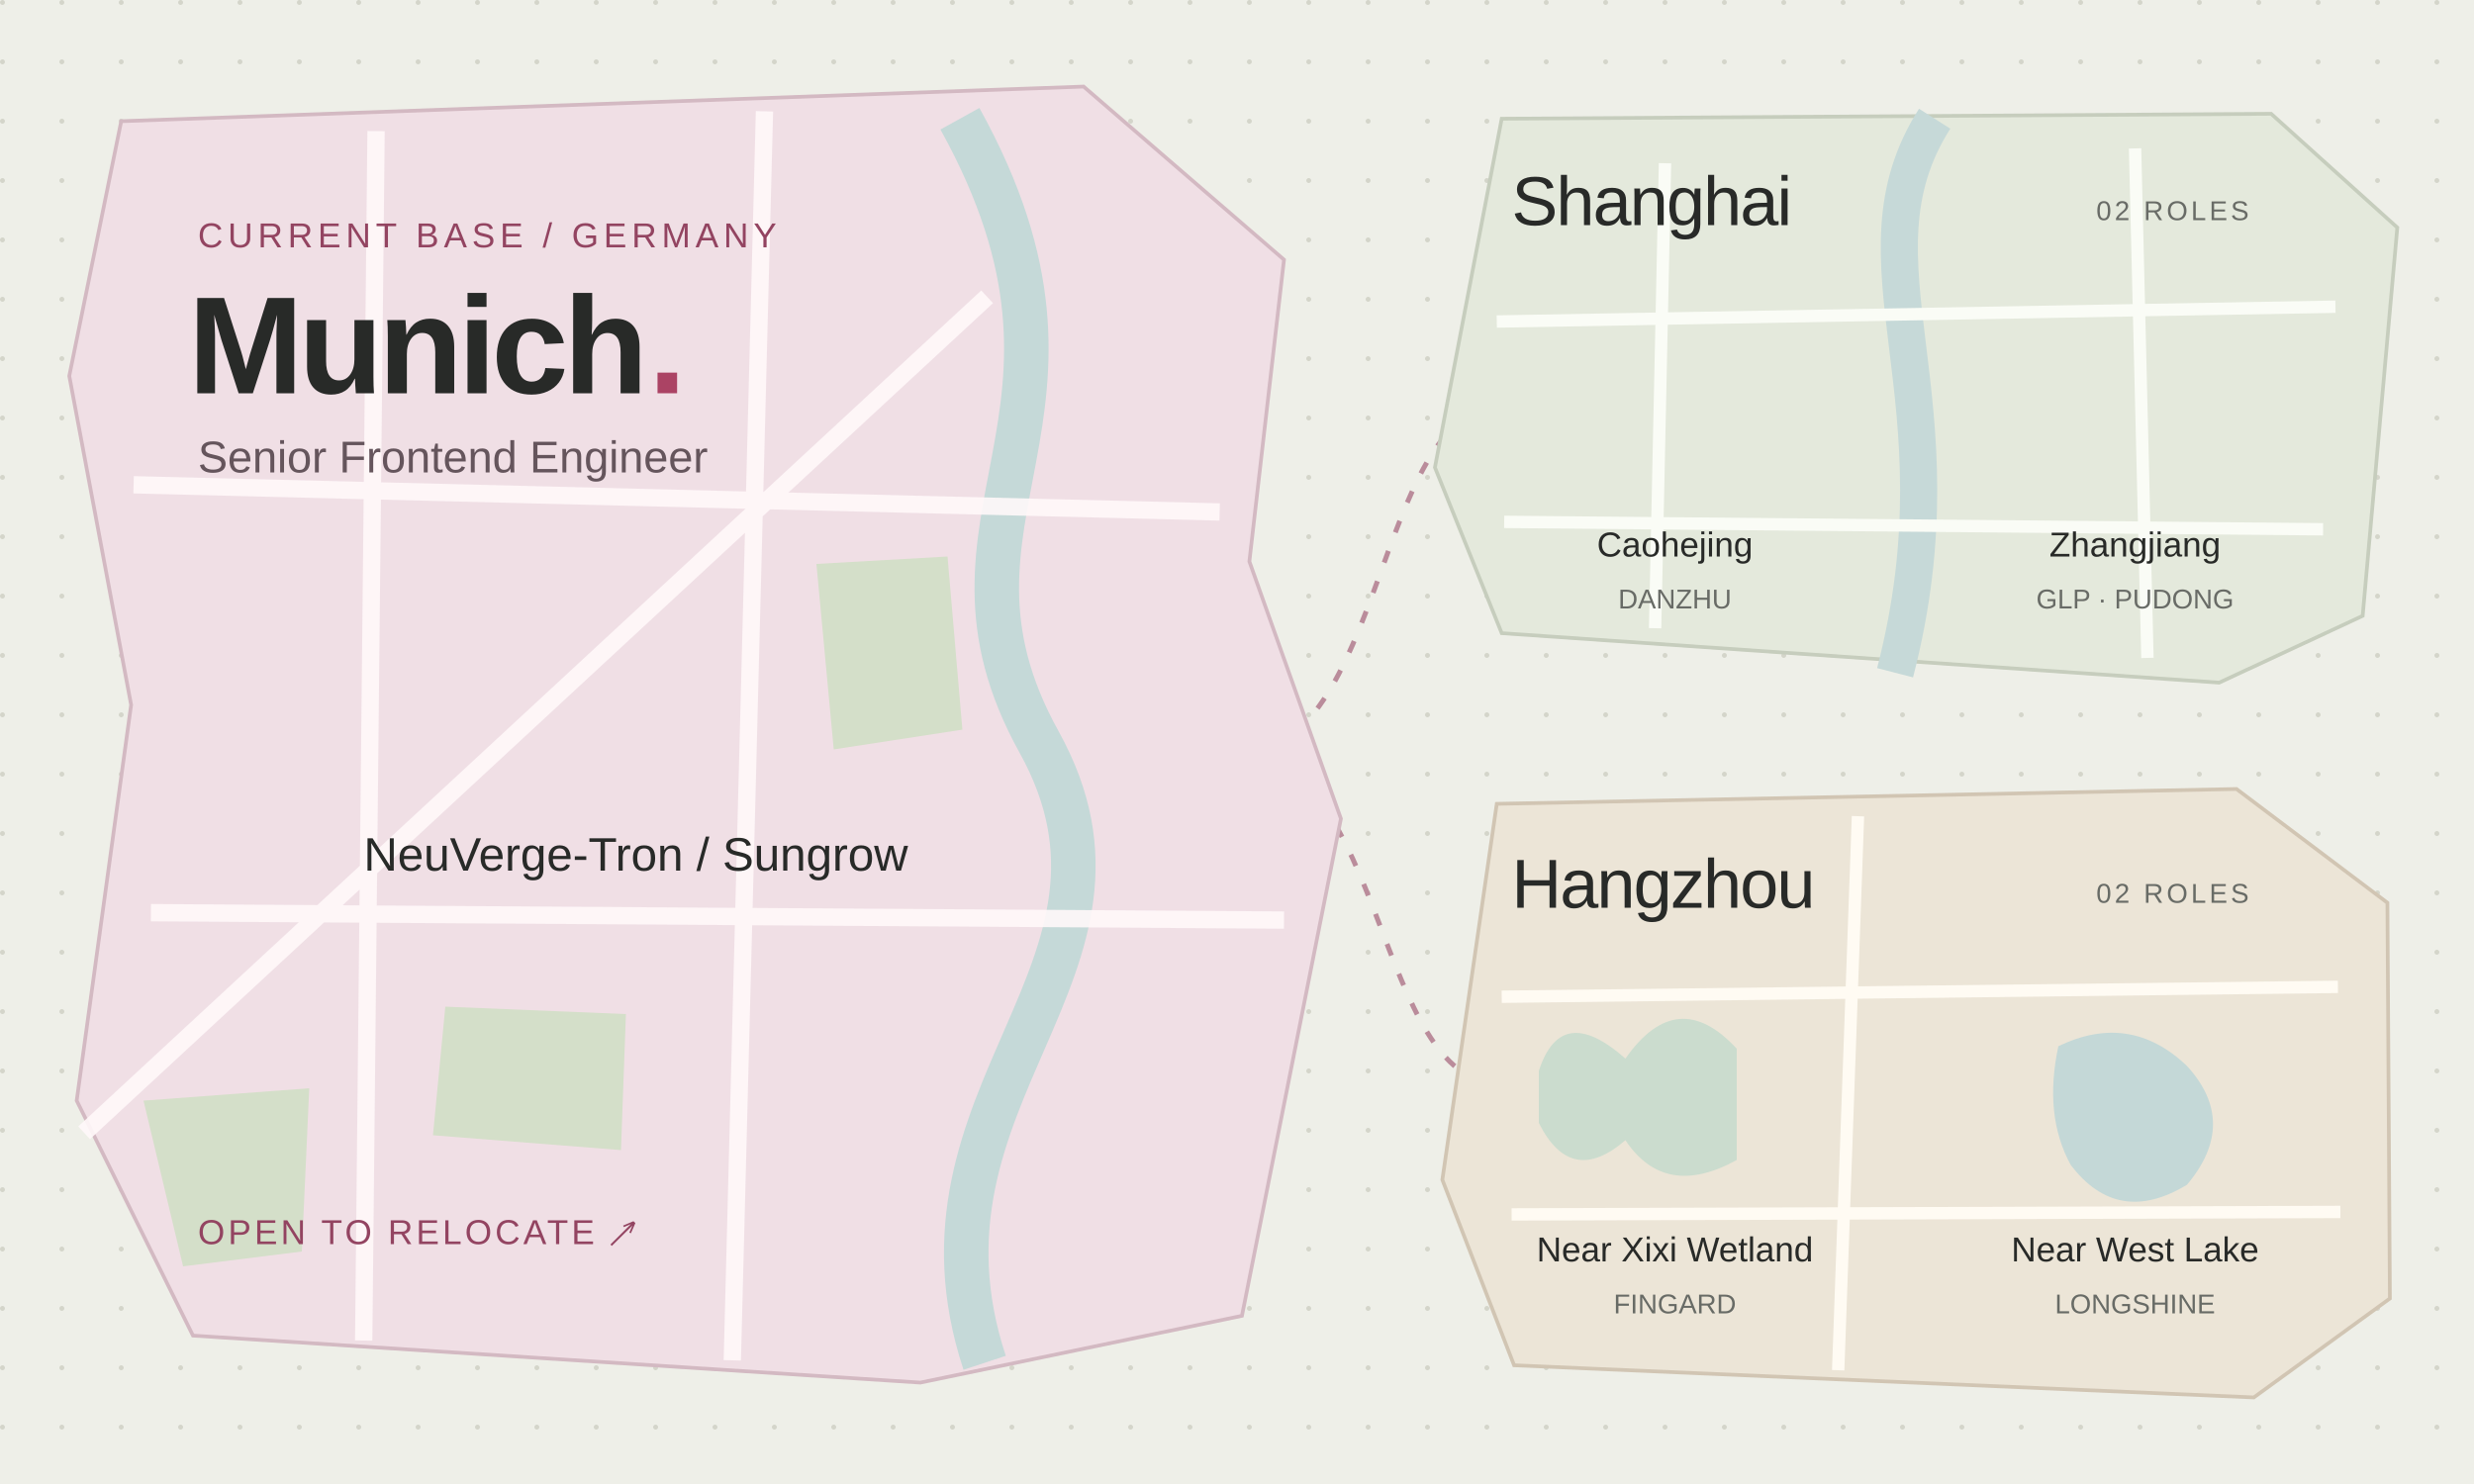
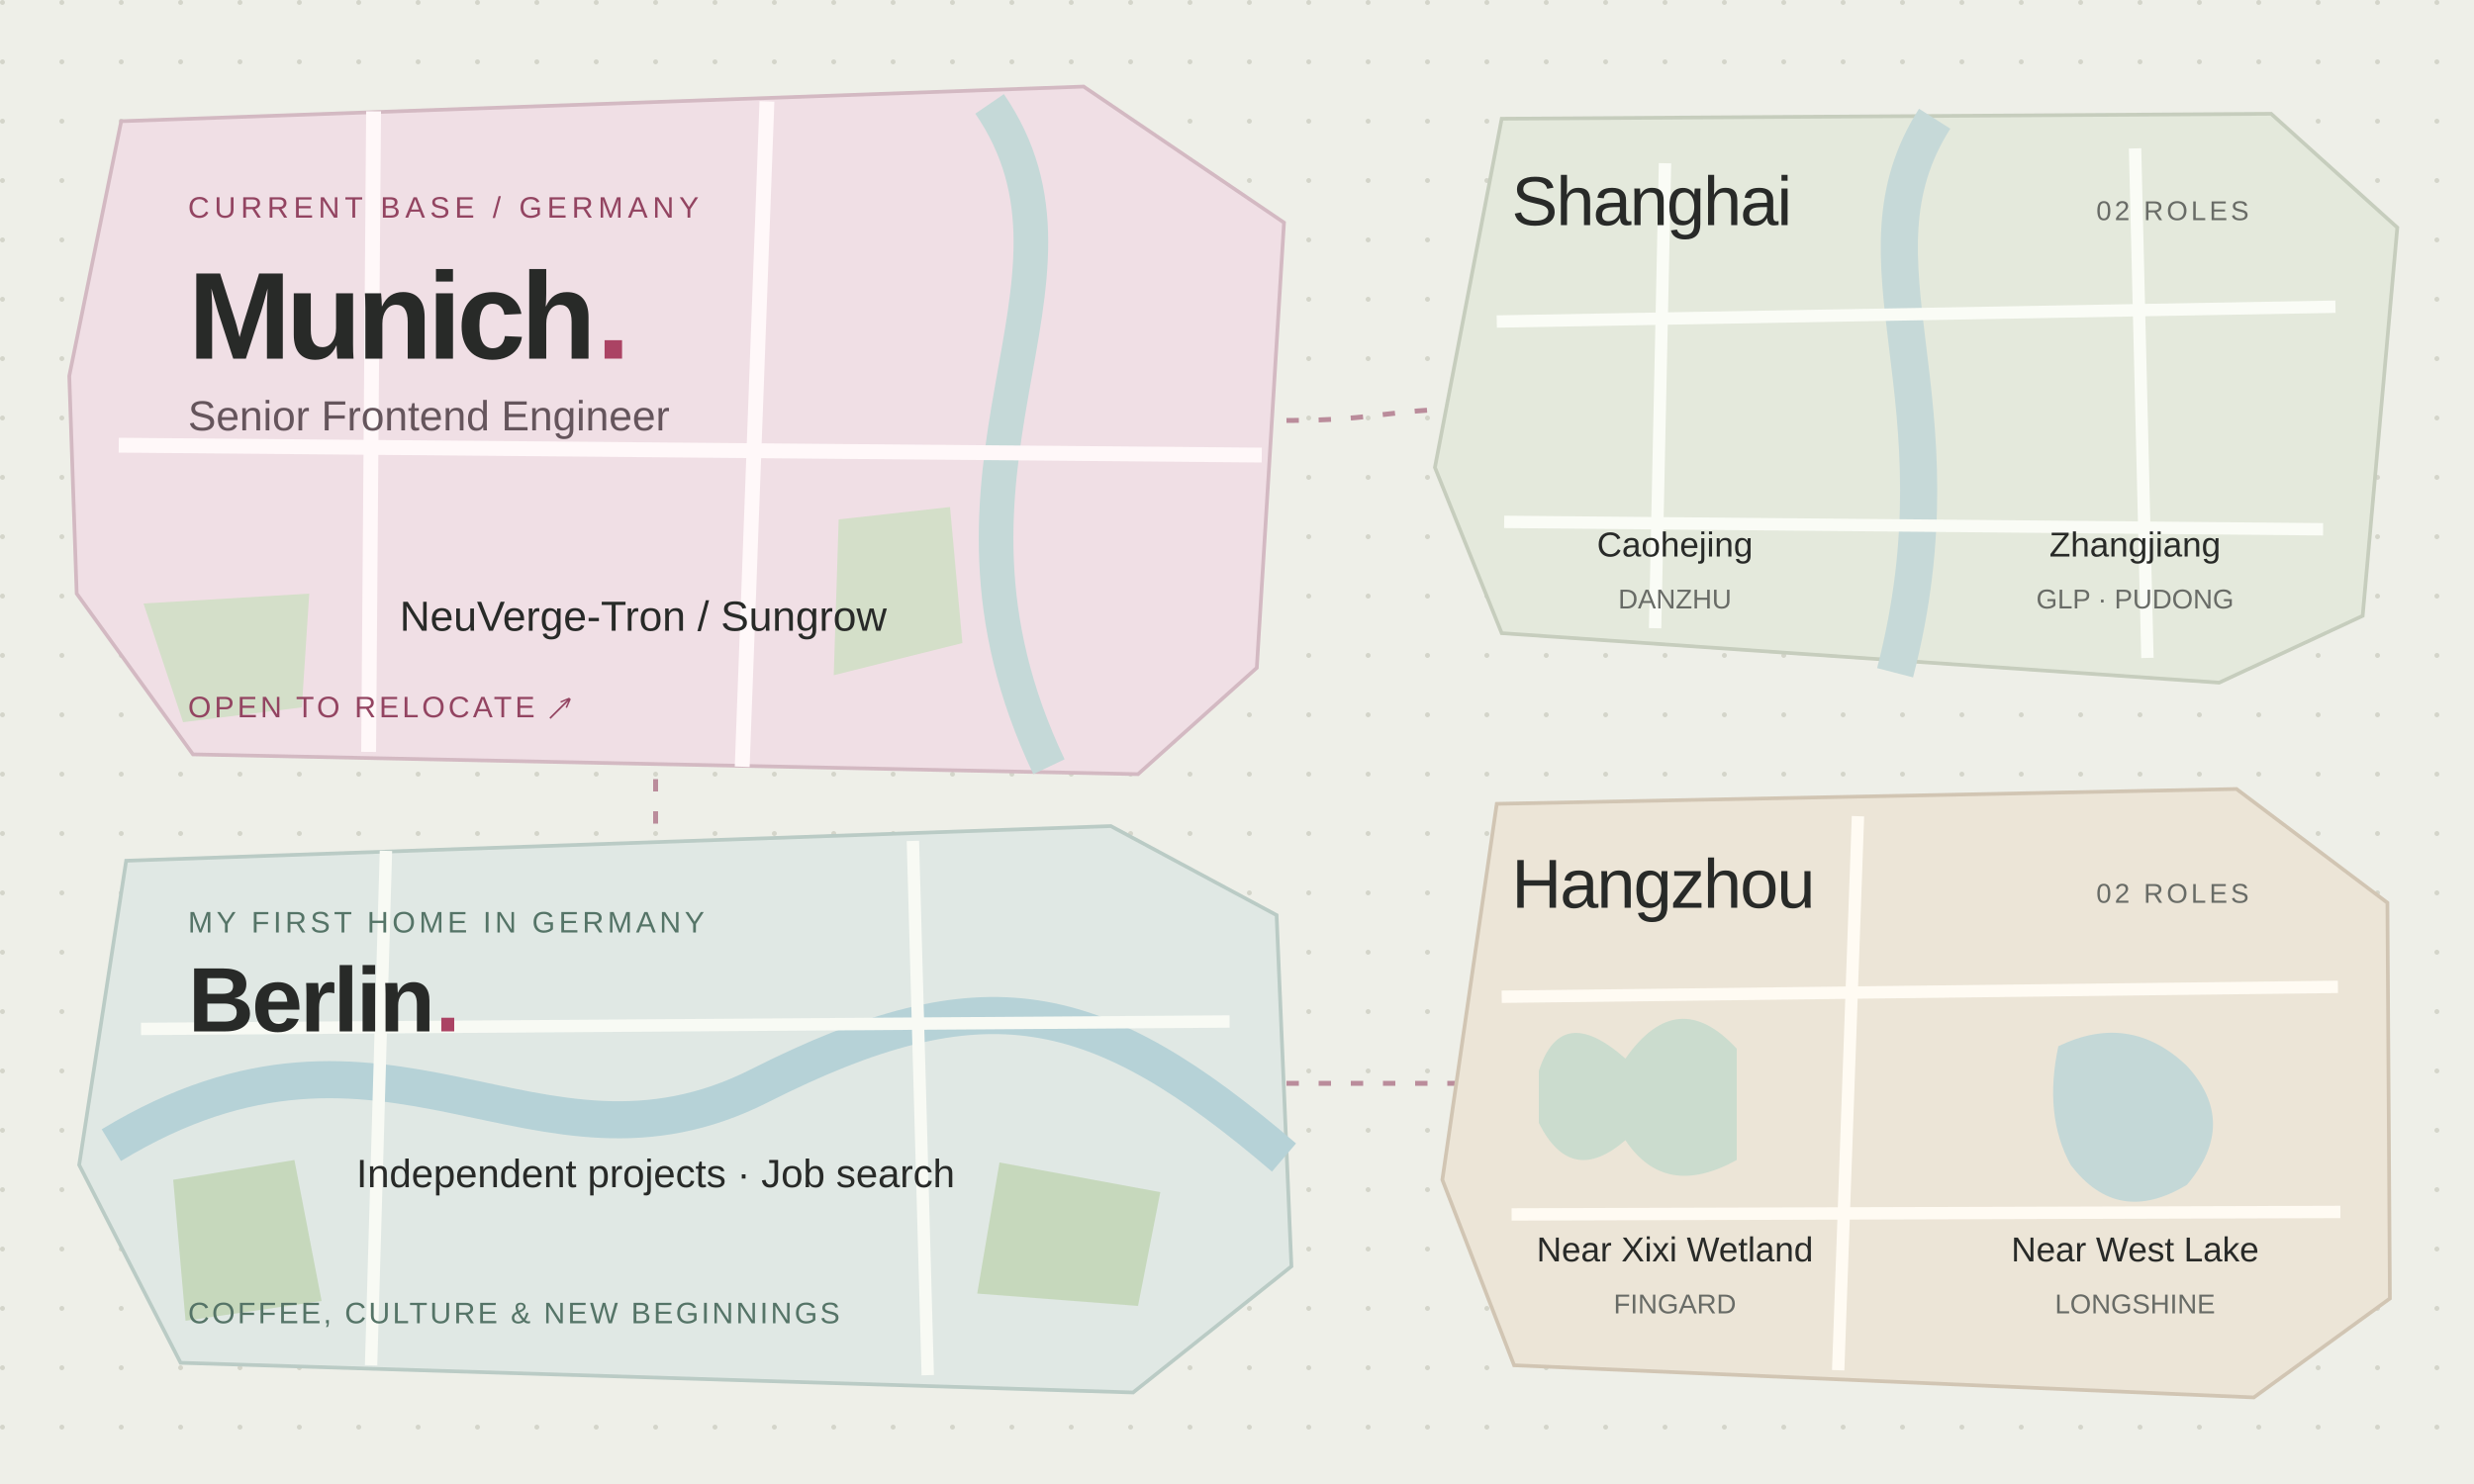
<svg xmlns="http://www.w3.org/2000/svg" width="1000" height="600" viewBox="0 0 1000 600">
  <defs>
    <pattern id="dots" width="24" height="24" patternUnits="userSpaceOnUse">
      <circle cx="1" cy="1" r="1" fill="#d4d5ca" />
    </pattern>
  </defs>
  <rect width="1000" height="600" fill="#eeefe8" />
  <rect width="1000" height="600" fill="url(#dots)" />
-   <path d="M500 305C560 305 556 165 606 165M500 305C560 305 556 438 606 438" fill="none" stroke="#ba8c9b" stroke-width="2" stroke-dasharray="5 8" />
-   <path d="M49 49L438 35L519 105L505 227L542 331L502 532L372 559L78 540L31 445L53 285L28 152Z" fill="#f0dfe5" stroke="#d3b9c2" stroke-width="1.5" />
-   <path d="M388 48C455 169 369 208 420 300S362 442 398 551" fill="none" stroke="#c5d9d8" stroke-width="18" />
-   <path d="M54 196L493 207M61 369L519 372M152 53L147 542M309 45L296 550M34 458L399 120" fill="none" stroke="#fff8f9" stroke-width="7" opacity=".9" />
-   <path d="M58 445L125 440L122 506L74 512Z M330 228L383 225L389 295L337 303Z M180 407L253 410L251 465L175 459Z" fill="#d4dfc9" />
+   <path d="M520 170C560 170 558 165 606 165M520 438C560 438 558 438 606 438M265 315L265 337" fill="none" stroke="#ba8c9b" stroke-width="2" stroke-dasharray="5 8" />
+   <path d="M49 49L438 35L519 90L508 270L460 313L78 305L31 240L28 152Z" fill="#f0dfe5" stroke="#d3b9c2" stroke-width="1.5" />
+   <path d="M400 42C450 115 366 188 424 310" fill="none" stroke="#c5d9d8" stroke-width="14" />
+   <path d="M48 180L510 184M151 45L149 304M310 41L300 310" fill="none" stroke="#fff8f9" stroke-width="6" />
+   <path d="M58 244L125 240L122 286L74 292Z M339 210L384 205L389 260L337 273Z" fill="#d4dfc9" />
  <g font-family="Arial,Helvetica,sans-serif" fill="#282a28">
-     <text x="80" y="100" font-size="14" letter-spacing="2" fill="#934461">CURRENT BASE / GERMANY</text>
-     <text x="76" y="159" font-size="56" font-weight="700" letter-spacing="-2">Munich<tspan fill="#ab4364">.</tspan>
+     <text x="76" y="88" font-size="12" letter-spacing="2" fill="#934461">CURRENT BASE / GERMANY</text>
+     <text x="76" y="145" font-size="50" font-weight="700" letter-spacing="-2">Munich<tspan fill="#ab4364">.</tspan>
    </text>
-     <text x="80" y="191" font-size="18" fill="#65555c">Senior Frontend Engineer</text>
-     <text x="257" y="352" text-anchor="middle" font-size="19">NeuVerge-Tron / Sungrow</text>
-     <text x="80" y="503" font-size="14" fill="#934461" letter-spacing="1.3">OPEN TO RELOCATE ↗</text>
+     <text x="76" y="174" font-size="17" fill="#65555c">Senior Frontend Engineer</text>
+     <text x="260" y="255" text-anchor="middle" font-size="17">NeuVerge-Tron / Sungrow</text>
+     <text x="76" y="290" font-size="12" fill="#934461" letter-spacing="1.3">OPEN TO RELOCATE ↗</text>
+   </g>
+   <path d="M51 348L449 334L516 370L522 512L458 563L73 551L32 471Z" fill="#e0e8e4" stroke="#bacbc5" stroke-width="1.5" />
+   <path d="M45 463C157 395 216 485 307 439S443 403 519 468" fill="none" stroke="#b6d2d7" stroke-width="15" />
+   <path d="M57 416L497 413M156 344L150 552M369 340L375 556" fill="none" stroke="#f8faf4" stroke-width="5" />
+   <path d="M70 477L119 469L130 526L75 534Z M404 470L469 482L460 528L395 523Z" fill="#c6d8bc" />
+   <g font-family="Arial,Helvetica,sans-serif" fill="#282a28">
+     <text x="76" y="377" font-size="12" letter-spacing="1.5" fill="#557467">MY FIRST HOME IN GERMANY</text>
+     <text x="76" y="417" font-size="37" font-weight="700" letter-spacing="-1">Berlin<tspan fill="#ab4364">.</tspan>
+     </text>
+     <text x="265" y="480" text-anchor="middle" font-size="16">Independent projects · Job search</text>
+     <text x="76" y="535" font-size="12" letter-spacing="1" fill="#557467">COFFEE, CULTURE &amp; NEW BEGINNINGS</text>
  </g>
  <path d="M607 48L918 46L969 92L955 249L897 276L607 256L580 189Z" fill="#e4e9dc" stroke="#c6cdbd" stroke-width="1.5" />
  <path d="M782 48C745 106 795 160 766 272" fill="none" stroke="#c6d9d8" stroke-width="15" />
  <path d="M605 130L944 124M608 211L939 214M673 66L669 254M863 60L868 266" fill="none" stroke="#fafcf6" stroke-width="5" />
  <g font-family="Arial,Helvetica,sans-serif" fill="#282a28">
    <text x="611" y="91" font-size="28" letter-spacing="-.7">Shanghai</text>
    <text x="909" y="89" text-anchor="end" font-size="11" letter-spacing="1.3" fill="#686b66">02 ROLES</text>
    <text x="677" y="225" text-anchor="middle" font-size="14">Caohejing</text>
    <text x="863" y="225" text-anchor="middle" font-size="14">Zhangjiang</text>
    <text x="677" y="246" text-anchor="middle" font-size="11" fill="#686b66">DANZHU</text>
    <text x="863" y="246" text-anchor="middle" font-size="11" fill="#686b66">GLP · PUDONG</text>
  </g>
  <path d="M605 325L904 319L965 365L966 525L911 565L612 552L583 477Z" fill="#ece5d7" stroke="#d1c5b3" stroke-width="1.5" />
  <path d="M607 403L945 399M611 491L946 490M751 330L743 554" fill="none" stroke="#fffbf3" stroke-width="5" />
  <path d="M622 433Q631 405 657 428Q678 398 702 424L702 469Q673 485 657 461Q635 480 622 454Z" fill="#cbdcce" />
  <path d="M832 423Q861 409 884 431Q905 454 884 479Q856 496 837 471Q826 451 832 423Z" fill="#c4d8d7" />
  <g font-family="Arial,Helvetica,sans-serif" fill="#282a28">
    <text x="611" y="367" font-size="28" letter-spacing="-.7">Hangzhou</text>
    <text x="909" y="365" text-anchor="end" font-size="11" letter-spacing="1.3" fill="#686b66">02 ROLES</text>
    <text x="677" y="510" text-anchor="middle" font-size="14">Near Xixi Wetland</text>
    <text x="863" y="510" text-anchor="middle" font-size="14">Near West Lake</text>
    <text x="677" y="531" text-anchor="middle" font-size="11" fill="#686b66">FINGARD</text>
    <text x="863" y="531" text-anchor="middle" font-size="11" fill="#686b66">LONGSHINE</text>
  </g>
</svg>
